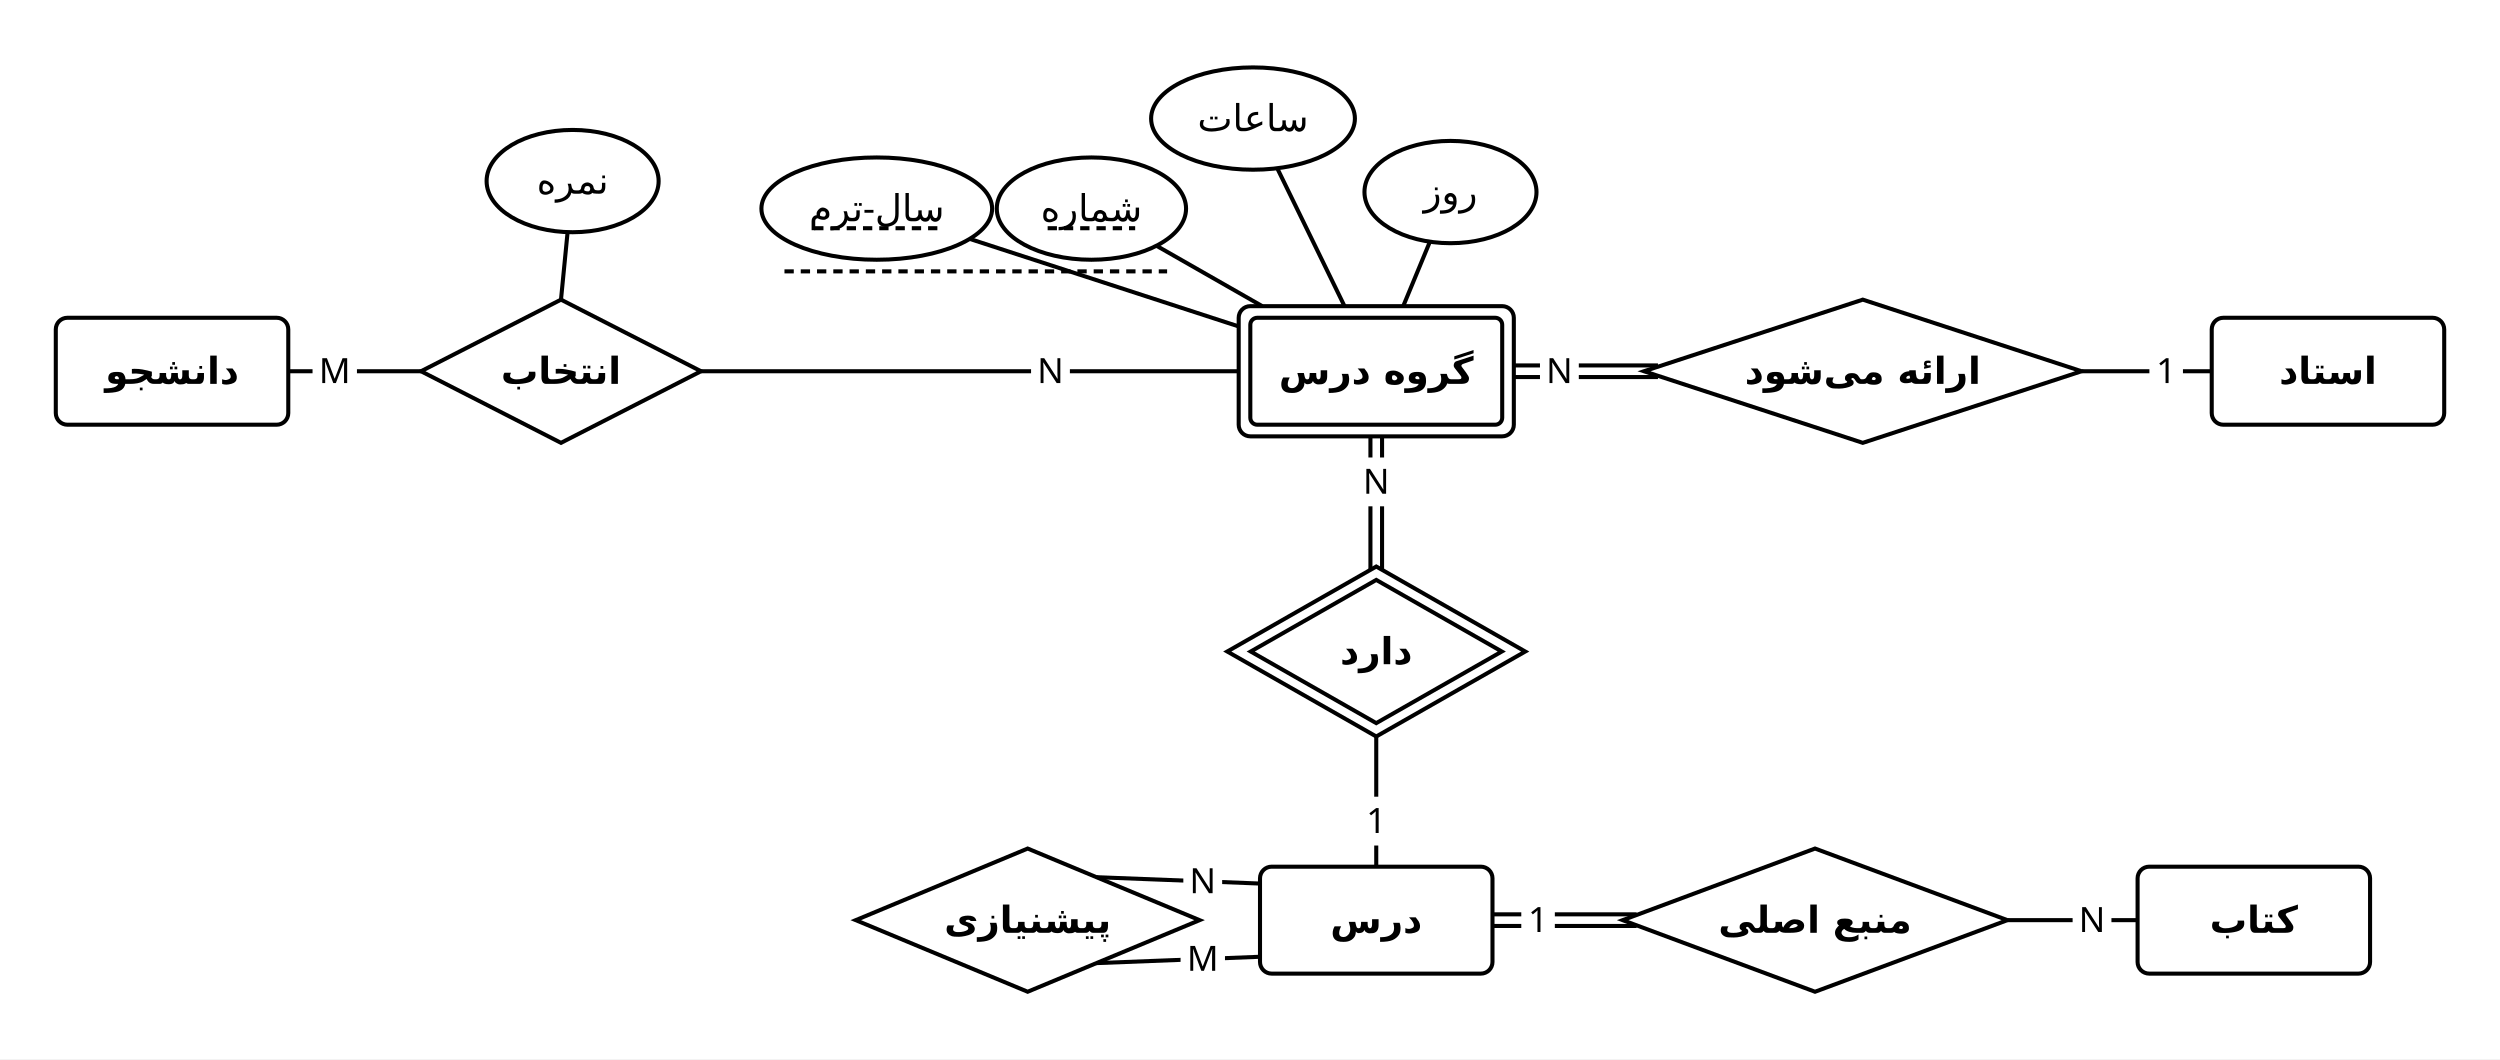
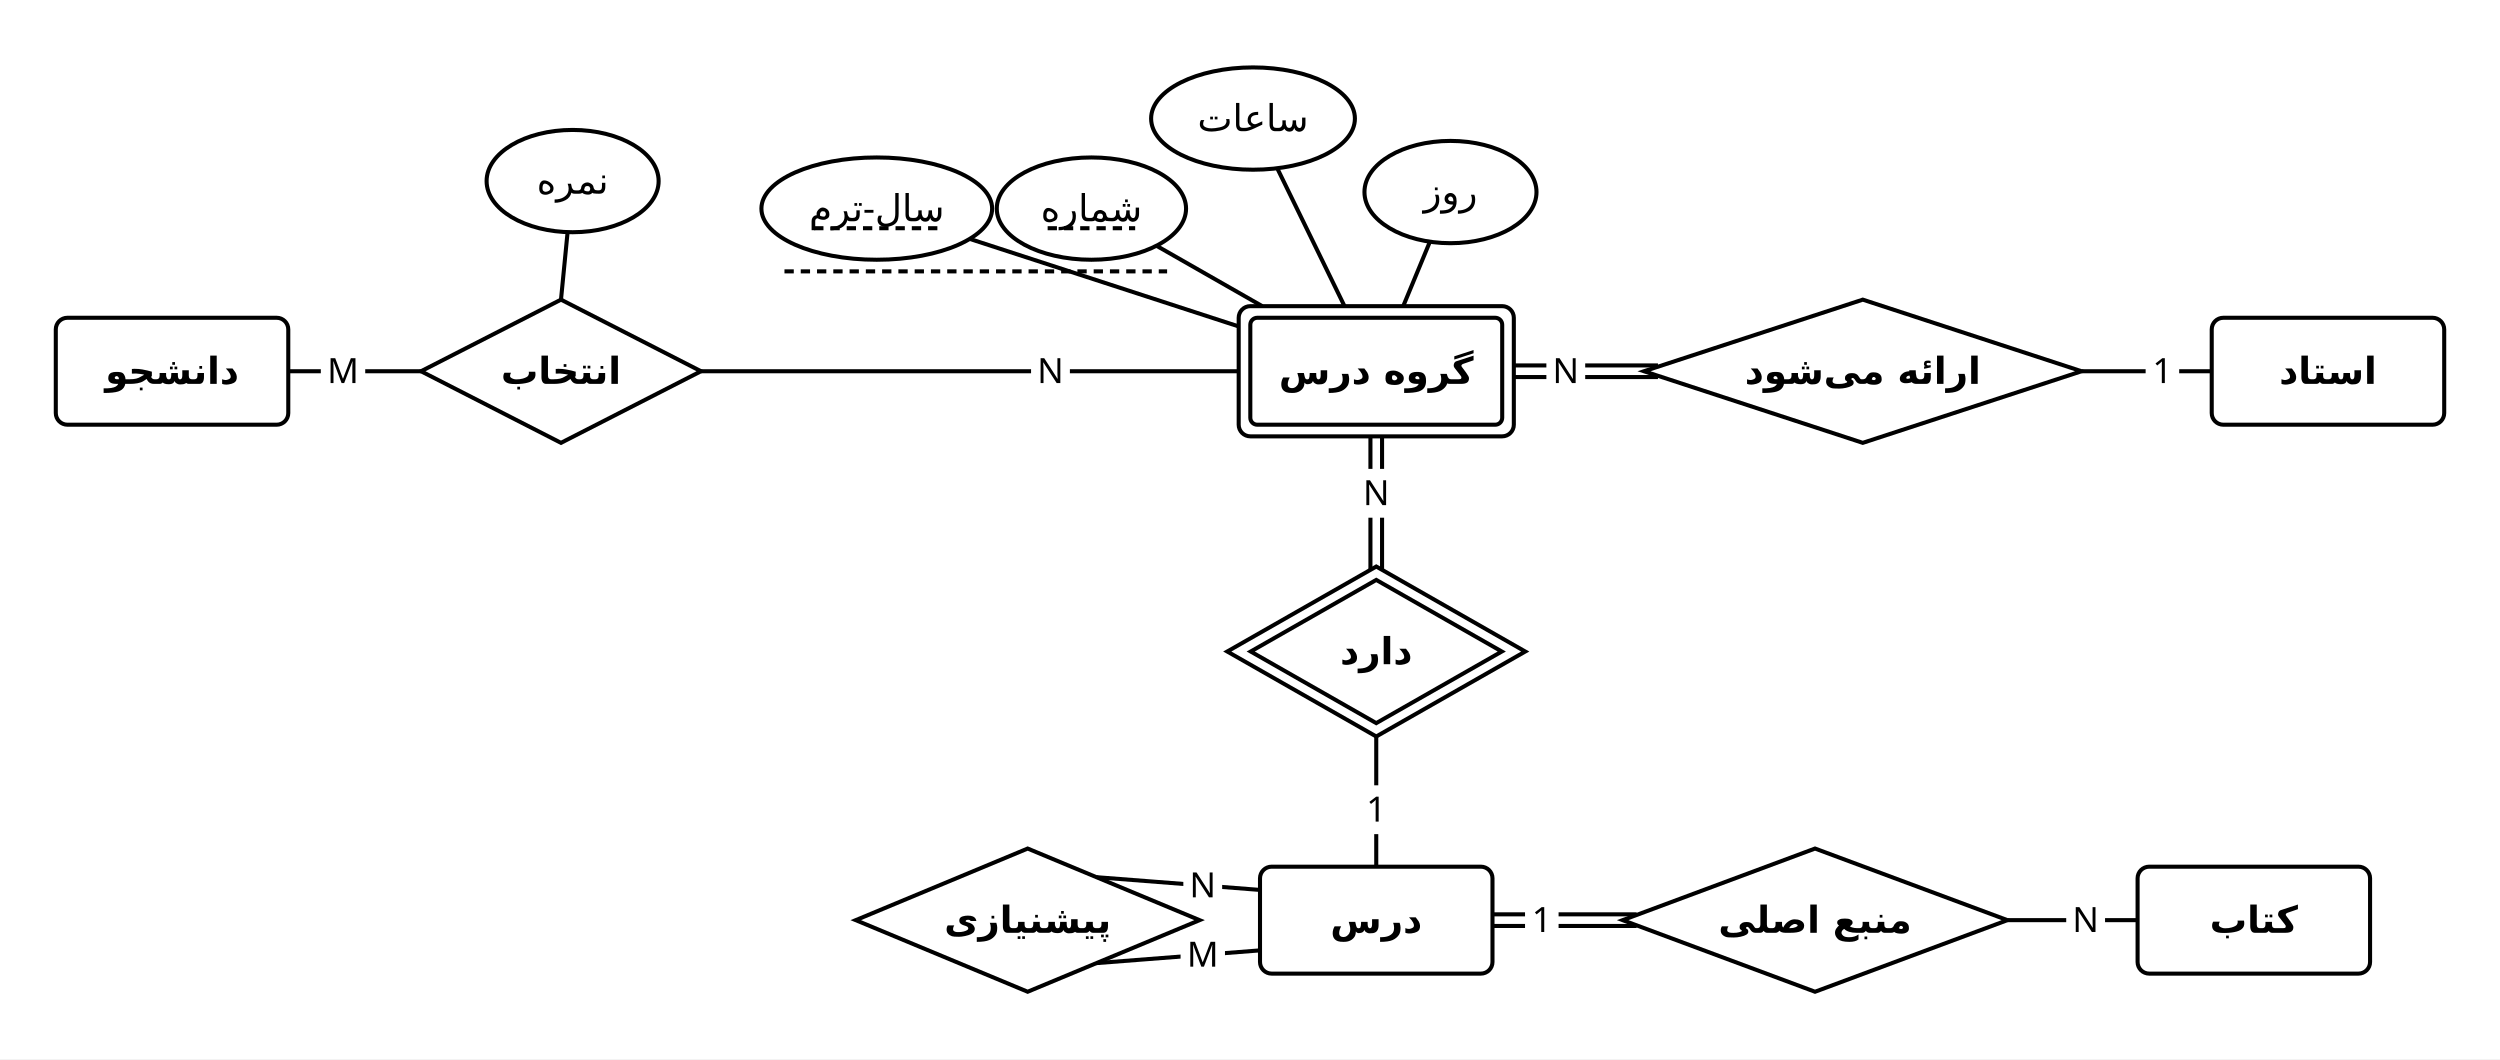
<svg xmlns="http://www.w3.org/2000/svg" viewBox="-24 -29 1075.37 455.6" width="1075.37" height="455.6">
  <style>
text { font-family: 'Vazirmatn', sans-serif; fill: #000000; }
.line { stroke: #000000; stroke-width: 1.75; fill: none; }
.shape { stroke: #000000; stroke-width: 1.75; fill: #ffffff; }
.outline { stroke: #000000; stroke-width: 1.75; fill: none; }
.dashed { stroke-dasharray: 6 4; }
.knockout { fill: #ffffff; stroke: none; }
</style>
  <rect x="-24" y="-29" width="1075.37" height="455.6" fill="#ffffff" />
  <g class="lines">
    <line class="line" x1="518.95" y1="102.69" x2="473.45" y2="76.71" />
    <line class="line" x1="508.82" y1="111.42" x2="393.13" y2="73.76" />
    <line class="line" x1="579.59" y1="102.69" x2="591.07" y2="74.97" />
    <line class="line" x1="554.34" y1="102.69" x2="525.4" y2="43.37" />
    <line class="line" x1="217.31" y1="99.89" x2="220.15" y2="70.86" />
    <line class="line" x1="617.99" y1="364.3" x2="679.99" y2="364.3" />
    <line class="line" x1="617.99" y1="369.3" x2="679.99" y2="369.3" />
    <line class="line" x1="895.48" y1="366.8" x2="839.48" y2="366.8" />
-     <line class="line" x1="517.99" y1="351.06" x2="447.63" y2="348.32" />
-     <line class="line" x1="517.99" y1="382.55" x2="447.63" y2="385.28" />
+     <line class="line" x1="517.99" y1="353.8" x2="447.63" y2="348.32" />
+     <line class="line" x1="517.99" y1="379.8" x2="447.63" y2="385.28" />
    <line class="line" x1="567.99" y1="343.8" x2="567.99" y2="287.8" />
    <line class="line" x1="570.49" y1="158.69" x2="570.49" y2="216.12" />
    <line class="line" x1="565.49" y1="158.69" x2="565.49" y2="216.12" />
    <line class="line" x1="100" y1="130.69" x2="157.1" y2="130.69" />
    <line class="line" x1="508.82" y1="130.69" x2="277.52" y2="130.69" />
    <line class="line" x1="627.17" y1="128.19" x2="689.17" y2="128.19" />
    <line class="line" x1="627.17" y1="133.19" x2="689.17" y2="133.19" />
    <line class="line" x1="927.37" y1="130.69" x2="871.37" y2="130.69" />
  </g>
  <g class="shapes">
    <g class="entity" data-id="entity:کتاب">
      <rect class="shape" x="895.48" y="343.8" width="100" height="46" rx="5" />
      <text x="945.48" y="372.24" font-size="16" font-weight="bold" text-anchor="middle" direction="rtl">کتاب</text>
    </g>
    <g class="entity" data-id="entity:درس">
      <rect class="shape" x="517.99" y="343.8" width="100" height="46" rx="5" />
      <text x="567.99" y="372.24" font-size="16" font-weight="bold" text-anchor="middle" direction="rtl">درس</text>
    </g>
    <g class="entity" data-id="entity:گروه درس">
      <rect class="shape" x="508.82" y="102.69" width="118.35" height="56" rx="5" />
      <rect class="outline" x="513.82" y="107.69" width="108.35" height="46" rx="3" />
      <text x="567.99" y="136.13" font-size="16" font-weight="bold" text-anchor="middle" direction="rtl">گروه درس</text>
    </g>
    <g class="attribute" data-id="attr:entity:گروه درس/شماره">
      <ellipse class="shape" cx="445.47" cy="60.73" rx="40.71" ry="22" />
      <text x="445.47" y="66.17" font-size="16" text-anchor="middle" direction="rtl">شماره</text>
      <line class="line" x1="426.64" y1="69.17" x2="464.29" y2="69.17" stroke-width="1" stroke-dasharray="4 3" />
    </g>
    <g class="attribute" data-id="attr:entity:گروه درس/سال-ترم">
      <ellipse class="shape" cx="353.14" cy="60.73" rx="49.62" ry="22" />
      <text x="353.14" y="66.17" font-size="16" text-anchor="middle" direction="rtl">سال-ترم</text>
      <line class="line" x1="326.21" y1="69.17" x2="380.06" y2="69.17" stroke-width="1" stroke-dasharray="4 3" />
    </g>
    <g class="attribute" data-id="attr:entity:گروه درس/روز">
      <ellipse class="shape" cx="599.92" cy="53.61" rx="37" ry="22" />
      <text x="599.92" y="59.05" font-size="16" text-anchor="middle" direction="rtl">روز</text>
    </g>
    <g class="attribute" data-id="attr:entity:گروه درس/ساعات">
      <ellipse class="shape" cx="514.98" cy="22" rx="43.83" ry="22" />
      <text x="514.98" y="27.44" font-size="16" text-anchor="middle" direction="rtl">ساعات</text>
    </g>
    <g class="entity" data-id="entity:دانشجو">
      <rect class="shape" x="0" y="107.69" width="100" height="46" rx="5" />
      <text x="50" y="136.13" font-size="16" font-weight="bold" text-anchor="middle" direction="rtl">دانشجو</text>
    </g>
    <g class="entity" data-id="entity:استاد">
      <rect class="shape" x="927.37" y="107.69" width="100" height="46" rx="5" />
      <text x="977.37" y="136.13" font-size="16" font-weight="bold" text-anchor="middle" direction="rtl">استاد</text>
    </g>
    <g class="relationship" data-id="rel:منبع اصلی(درس,کتاب)">
      <polygon class="shape" points="756.73,336 839.48,366.8 756.73,397.6 673.99,366.8" />
      <text x="756.73" y="372.24" font-size="16" font-weight="bold" text-anchor="middle" direction="rtl">منبع اصلی</text>
    </g>
    <g class="relationship" data-id="rel:پیشنیازی(درس,درس)">
      <polygon class="shape" points="418.05,336 491.99,366.8 418.05,397.6 344.1,366.8" />
      <text x="418.05" y="372.24" font-size="16" font-weight="bold" text-anchor="middle" direction="rtl">پیشنیازی</text>
    </g>
    <g class="relationship" data-id="rel:دارد(درس,گروه درس)">
      <polygon class="shape" points="567.99,214.69 632.08,251.25 567.99,287.8 503.9,251.25" />
      <polygon class="outline" points="567.99,220.45 621.99,251.25 567.99,282.05 513.99,251.25" />
      <text x="567.99" y="256.69" font-size="16" font-weight="bold" text-anchor="middle" direction="rtl">دارد</text>
    </g>
    <g class="relationship" data-id="rel:انتخاب(دانشجو,گروه درس)">
      <polygon class="shape" points="217.31,99.89 277.52,130.69 217.31,161.49 157.1,130.69" />
      <text x="217.31" y="136.13" font-size="16" font-weight="bold" text-anchor="middle" direction="rtl">انتخاب</text>
    </g>
    <g class="attribute" data-id="attr:rel:انتخاب(دانشجو,گروه درس)/نمره">
      <ellipse class="shape" cx="222.31" cy="48.89" rx="37" ry="22" />
      <text x="222.31" y="54.33" font-size="16" text-anchor="middle" direction="rtl">نمره</text>
    </g>
    <g class="relationship" data-id="rel:ارائه می‌شود(گروه درس,استاد)">
      <polygon class="shape" points="777.27,99.89 871.37,130.69 777.27,161.49 683.17,130.69" />
      <text x="777.27" y="136.13" font-size="16" font-weight="bold" text-anchor="middle" direction="rtl">ارائه می‌شود</text>
    </g>
  </g>
  <g class="labels">
    <line class="line" x1="313.44" y1="87.73" x2="478.03" y2="87.73" stroke-dasharray="4 3" />
-     <rect class="knockout" x="630.38" y="356.3" width="14.43" height="21" />
-     <text x="637.59" y="371.9" font-size="15" text-anchor="middle">1</text>
-     <rect class="knockout" x="867.53" y="356.3" width="16.7" height="21" />
-     <text x="875.88" y="371.9" font-size="15" text-anchor="middle">N</text>
-     <rect class="knockout" x="485.01" y="339.6" width="16.7" height="21" />
-     <text x="493.36" y="355.2" font-size="15" text-anchor="middle">N</text>
-     <rect class="knockout" x="483.82" y="373" width="19.1" height="21" />
-     <text x="493.36" y="388.6" font-size="15" text-anchor="middle">M</text>
-     <rect class="knockout" x="560.78" y="313.7" width="14.43" height="21" />
-     <text x="567.99" y="329.3" font-size="15" text-anchor="middle">1</text>
-     <rect class="knockout" x="559.64" y="167.79" width="16.7" height="21" />
-     <text x="567.99" y="183.39" font-size="15" text-anchor="middle">N</text>
-     <rect class="knockout" x="110.44" y="120.19" width="19.1" height="21" />
-     <text x="119.98" y="135.79" font-size="15" text-anchor="middle">M</text>
+     <rect class="knockout" x="631.99" y="356.3" width="14.43" height="21" />
+     <text x="639.21" y="371.9" font-size="15" text-anchor="middle">1</text>
+     <rect class="knockout" x="864.78" y="356.3" width="16.7" height="21" />
+     <text x="873.13" y="371.9" font-size="15" text-anchor="middle">N</text>
+     <rect class="knockout" x="485.01" y="341.38" width="16.7" height="21" />
+     <text x="493.36" y="356.98" font-size="15" text-anchor="middle">N</text>
+     <rect class="knockout" x="483.82" y="371.22" width="19.1" height="21" />
+     <text x="493.36" y="386.82" font-size="15" text-anchor="middle">M</text>
+     <rect class="knockout" x="560.78" y="308.8" width="14.43" height="21" />
+     <text x="567.99" y="324.4" font-size="15" text-anchor="middle">1</text>
+     <rect class="knockout" x="559.64" y="172.69" width="16.7" height="21" />
+     <text x="567.99" y="188.29" font-size="15" text-anchor="middle">N</text>
+     <rect class="knockout" x="114" y="120.19" width="19.1" height="21" />
+     <text x="123.55" y="135.79" font-size="15" text-anchor="middle">M</text>
    <rect class="knockout" x="419.51" y="120.19" width="16.7" height="21" />
    <text x="427.86" y="135.79" font-size="15" text-anchor="middle">N</text>
-     <rect class="knockout" x="638.42" y="120.19" width="16.7" height="21" />
-     <text x="646.77" y="135.79" font-size="15" text-anchor="middle">N</text>
-     <rect class="knockout" x="900.56" y="120.19" width="14.43" height="21" />
-     <text x="907.77" y="135.79" font-size="15" text-anchor="middle">1</text>
+     <rect class="knockout" x="641.17" y="120.19" width="16.7" height="21" />
+     <text x="649.52" y="135.79" font-size="15" text-anchor="middle">N</text>
+     <rect class="knockout" x="898.94" y="120.19" width="14.43" height="21" />
+     <text x="906.16" y="135.79" font-size="15" text-anchor="middle">1</text>
  </g>
</svg>
